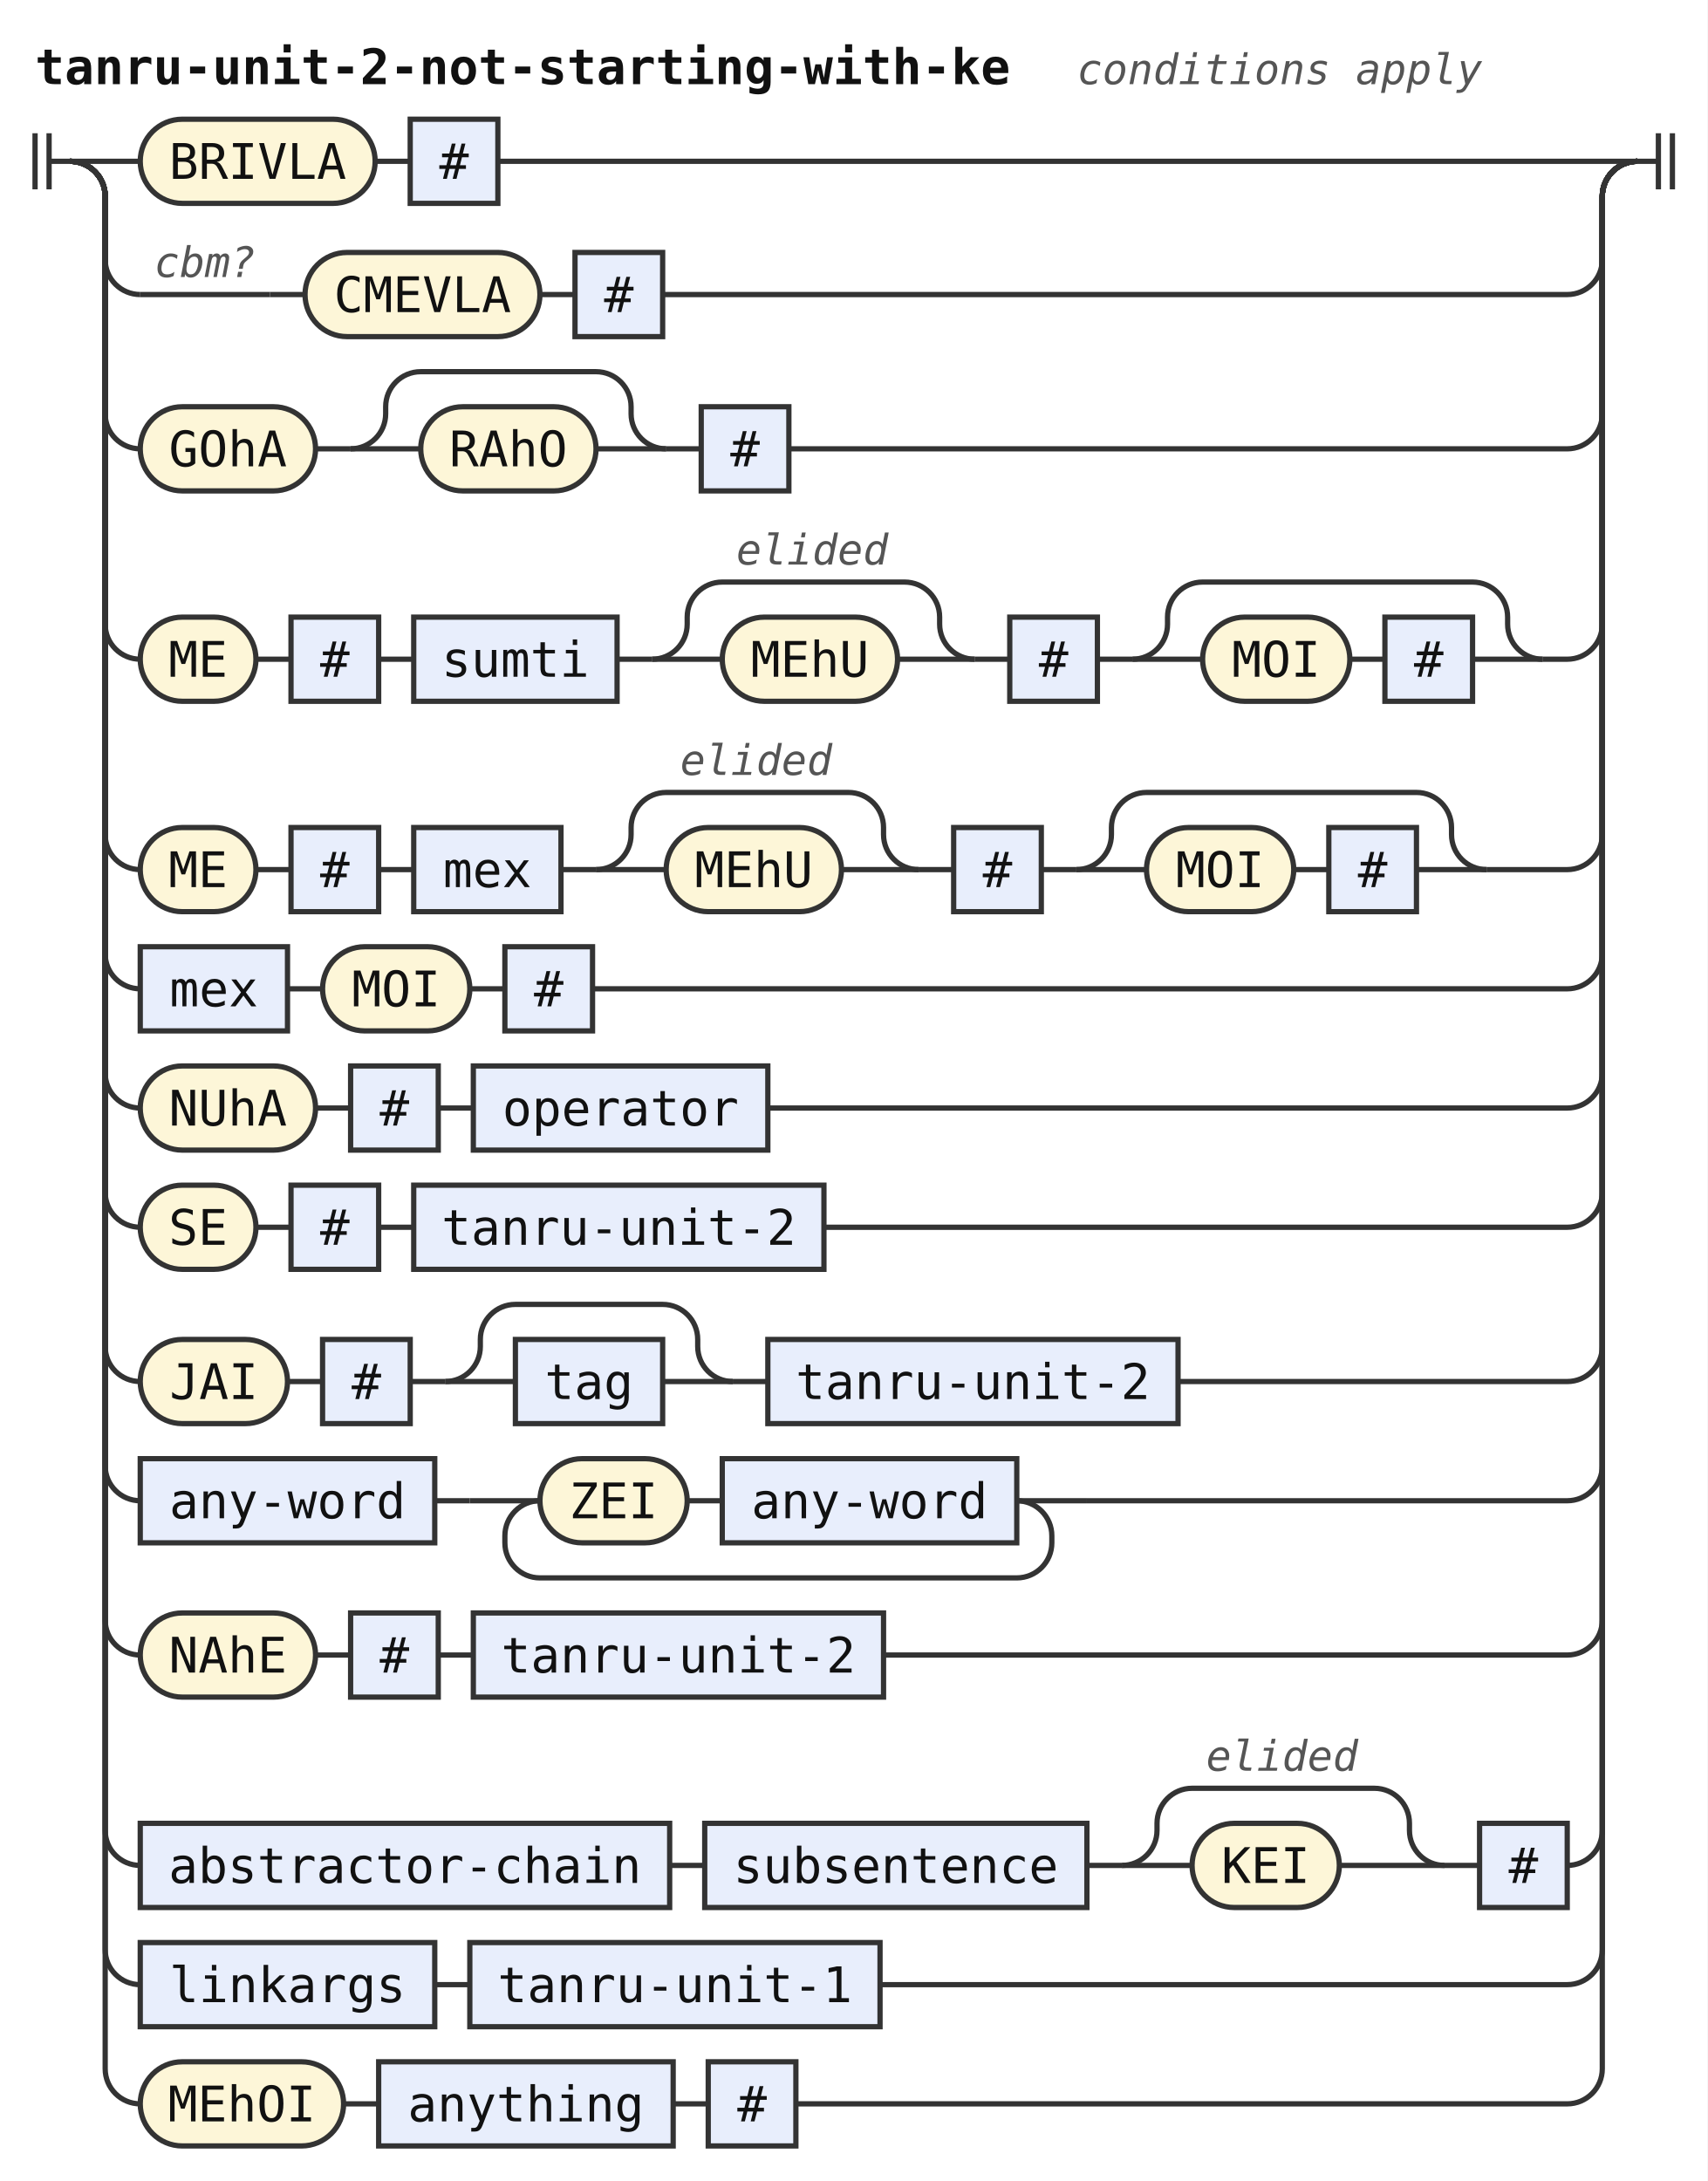
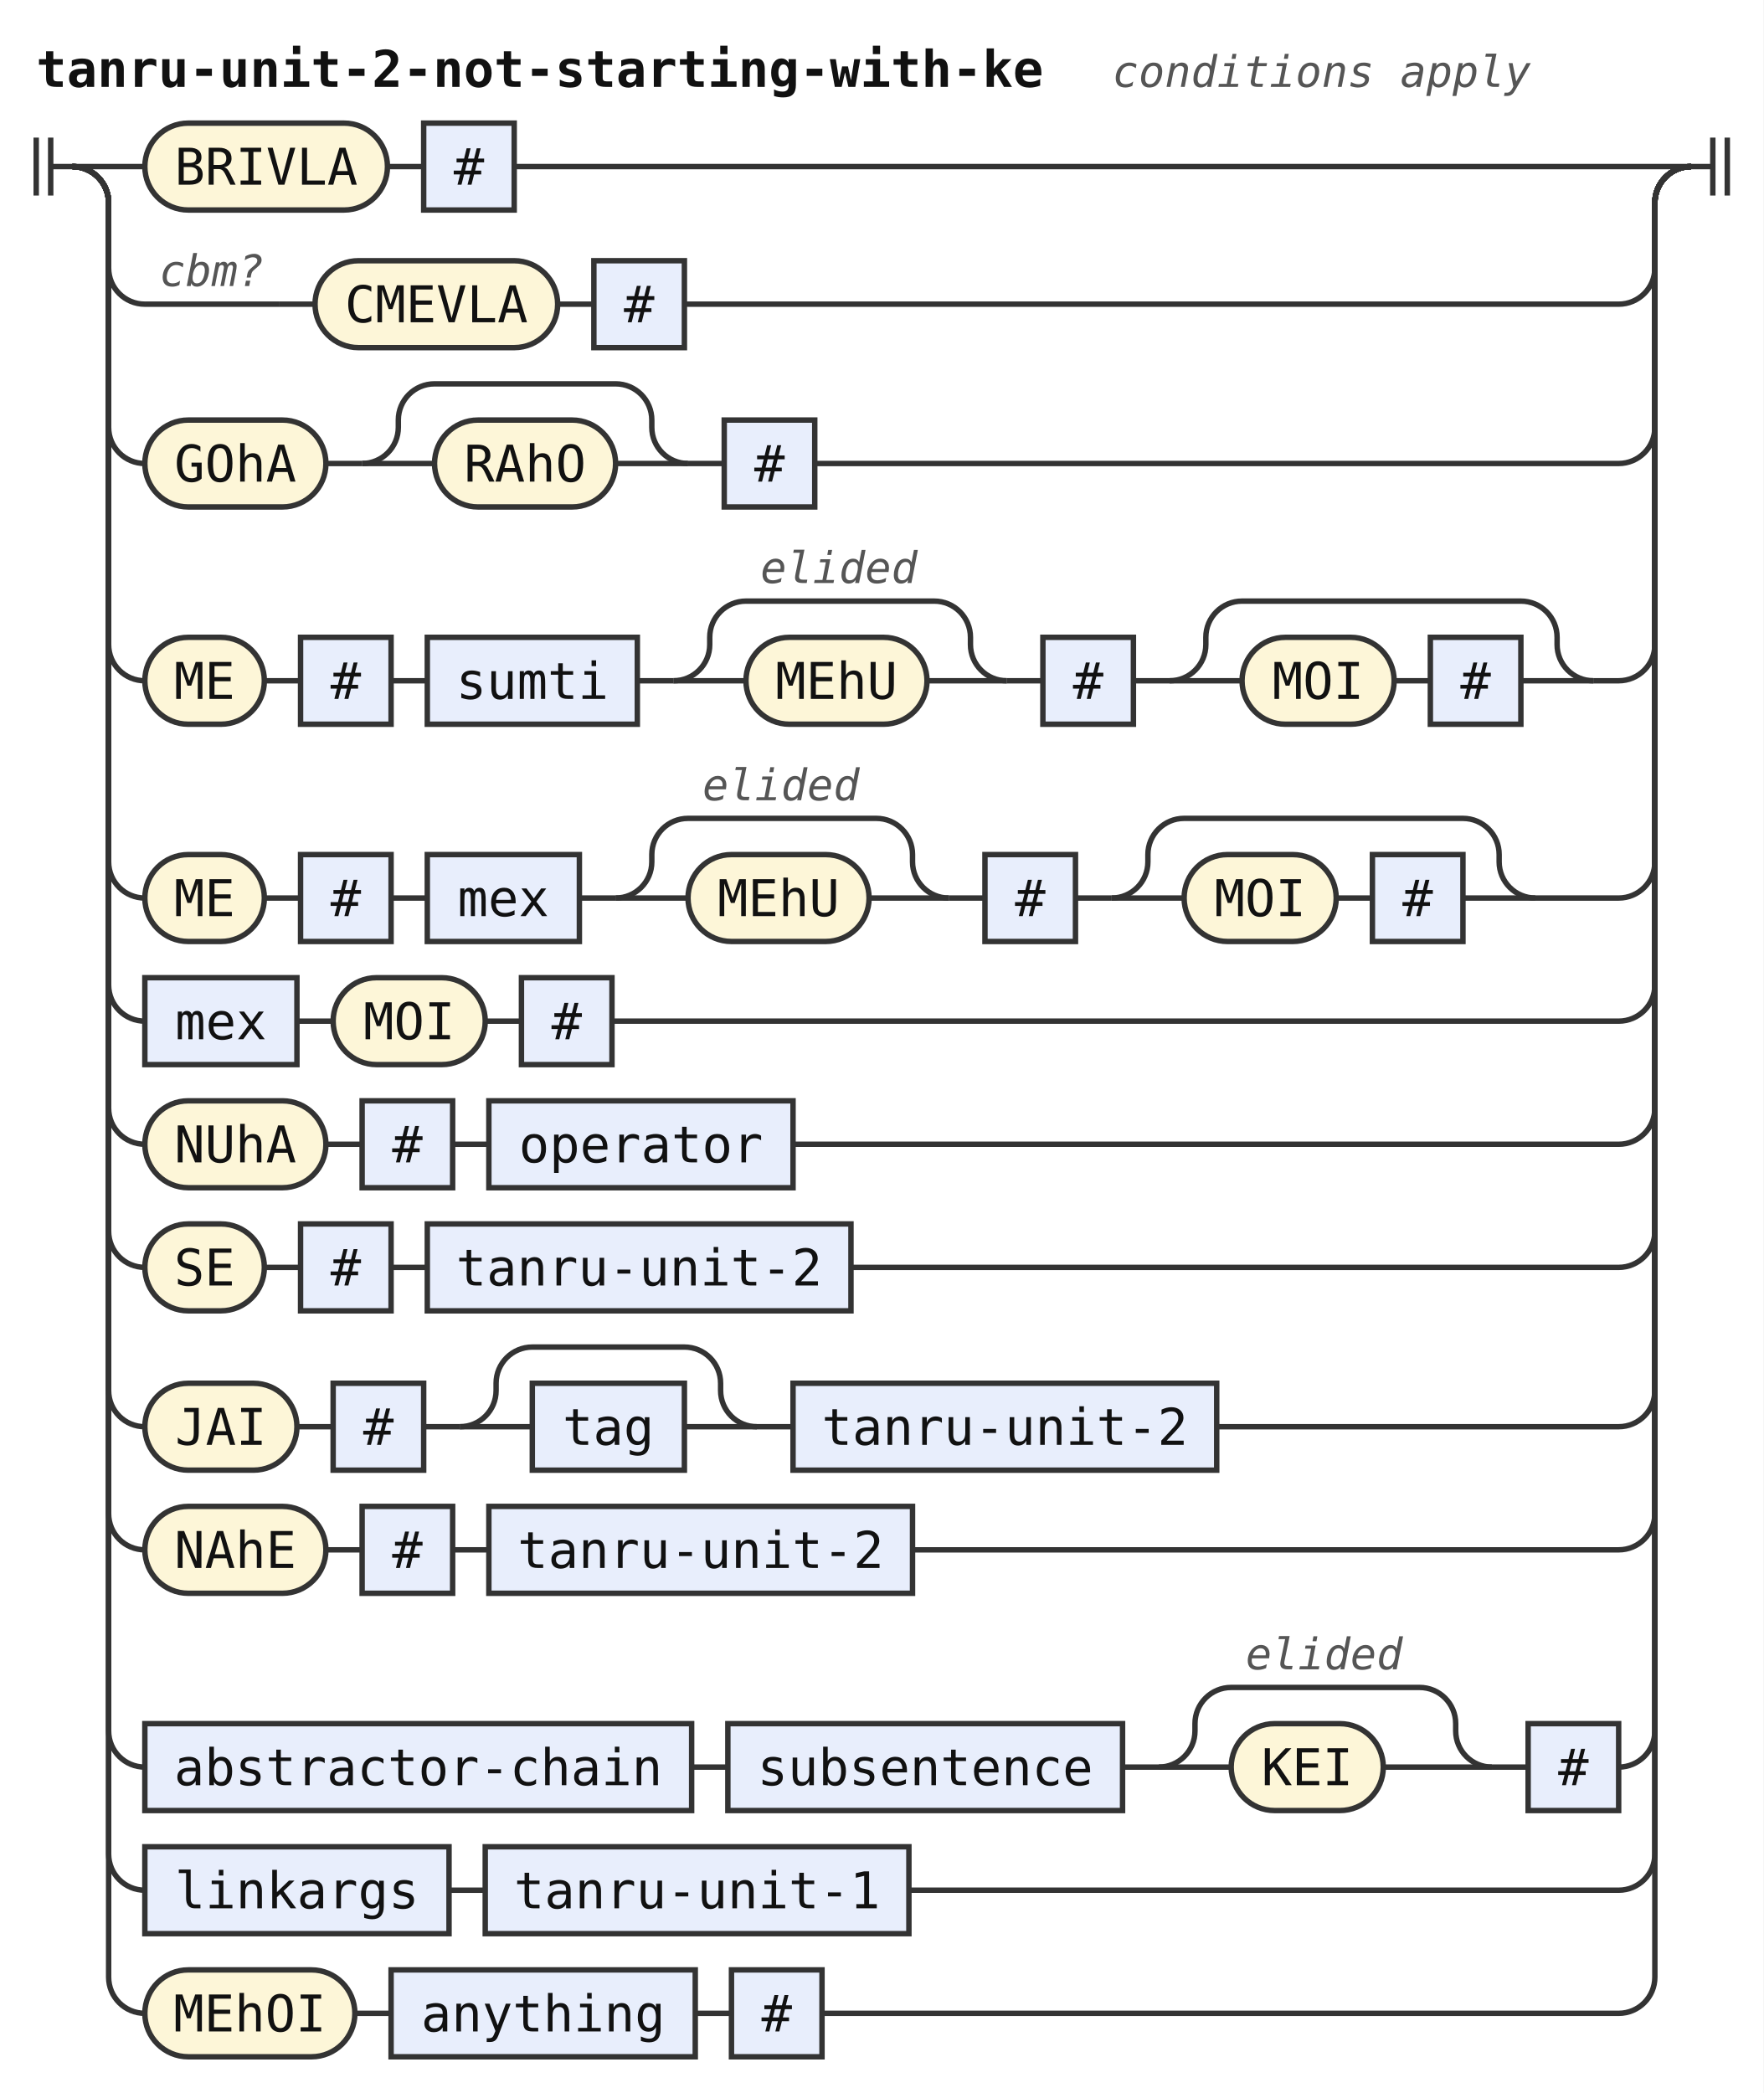
- <svg xmlns="http://www.w3.org/2000/svg" width="487" height="622" viewBox="0 0 487 622" role="img" aria-label="Railroad diagram of the rule tanru-unit-2-not-starting-with-ke">
+ <svg xmlns="http://www.w3.org/2000/svg" width="487" height="578" viewBox="0 0 487 578" role="img" aria-label="Railroad diagram of the rule tanru-unit-2-not-starting-with-ke">
  <style>path{fill:none;stroke:#333;stroke-width:1.5}.rule rect{fill:#e8eefc;stroke:#333;stroke-width:1.5}.terminal rect{fill:#fdf6d8;stroke:#333;stroke-width:1.5}text{font-family:ui-monospace,SFMono-Regular,Menlo,Consolas,"DejaVu Sans Mono","Liberation Mono",monospace;font-size:14px;fill:#111;text-anchor:middle}text.label{font-size:12px;font-style:italic;fill:#555;text-anchor:start}text.title{font-weight:bold;text-anchor:start}</style>
  <rect width="100%" height="100%" fill="#fff" />
  <text class="title" x="10" y="24" textLength="277.2" lengthAdjust="spacingAndGlyphs">tanru-unit-2-not-starting-with-ke</text>
  <text class="label" x="307.2" y="24" textLength="115.2" lengthAdjust="spacingAndGlyphs">conditions apply</text>
  <path d="M10 38v16m4 -16v16M14 46h6" />
  <path d="M20 46h20" />
  <g class="terminal">
    <rect x="40" y="34" width="67" height="24" rx="12" />
    <text x="73.5" y="51" textLength="50.4" lengthAdjust="spacingAndGlyphs">BRIVLA</text>
  </g>
  <path d="M107 46h10" />
  <g class="rule">
    <rect x="117" y="34" width="25" height="24" rx="0" />
    <text x="129.5" y="51" textLength="8.4" lengthAdjust="spacingAndGlyphs">#</text>
  </g>
  <path d="M142 46H467" />
  <path d="M20 46a10 10 0 0 1 10 10V74a10 10 0 0 0 10 10" />
  <path d="M40 84h37" />
  <text class="label" x="44" y="79" textLength="28.8" lengthAdjust="spacingAndGlyphs">cbm?</text>
  <path d="M77 84h10" />
  <g class="terminal">
    <rect x="87" y="72" width="67" height="24" rx="12" />
    <text x="120.5" y="89" textLength="50.4" lengthAdjust="spacingAndGlyphs">CMEVLA</text>
  </g>
  <path d="M154 84h10" />
  <g class="rule">
    <rect x="164" y="72" width="25" height="24" rx="0" />
    <text x="176.5" y="89" textLength="8.4" lengthAdjust="spacingAndGlyphs">#</text>
  </g>
  <path d="M189 84H447a10 10 0 0 0 10 -10V56a10 10 0 0 1 10 -10" />
  <path d="M20 46a10 10 0 0 1 10 10V118a10 10 0 0 0 10 10" />
  <g class="terminal">
    <rect x="40" y="116" width="50" height="24" rx="12" />
    <text x="65" y="133" textLength="33.6" lengthAdjust="spacingAndGlyphs">GOhA</text>
  </g>
  <path d="M90 128h10" />
  <path d="M100 128h20" />
  <g class="terminal">
    <rect x="120" y="116" width="50" height="24" rx="12" />
    <text x="145" y="133" textLength="33.6" lengthAdjust="spacingAndGlyphs">RAhO</text>
  </g>
  <path d="M170 128H190" />
  <path d="M100 128a10 10 0 0 0 10 -10V116a10 10 0 0 1 10 -10H170a10 10 0 0 1 10 10V118a10 10 0 0 0 10 10" />
  <path d="M190 128h10" />
  <g class="rule">
    <rect x="200" y="116" width="25" height="24" rx="0" />
    <text x="212.5" y="133" textLength="8.4" lengthAdjust="spacingAndGlyphs">#</text>
  </g>
  <path d="M225 128H447a10 10 0 0 0 10 -10V56a10 10 0 0 1 10 -10" />
  <path d="M20 46a10 10 0 0 1 10 10V178a10 10 0 0 0 10 10" />
  <g class="terminal">
    <rect x="40" y="176" width="33" height="24" rx="12" />
    <text x="56.5" y="193" textLength="16.8" lengthAdjust="spacingAndGlyphs">ME</text>
  </g>
  <path d="M73 188h10" />
  <g class="rule">
    <rect x="83" y="176" width="25" height="24" rx="0" />
    <text x="95.5" y="193" textLength="8.4" lengthAdjust="spacingAndGlyphs">#</text>
  </g>
  <path d="M108 188h10" />
  <g class="rule">
    <rect x="118" y="176" width="58" height="24" rx="0" />
    <text x="147" y="193" textLength="42" lengthAdjust="spacingAndGlyphs">sumti</text>
  </g>
  <path d="M176 188h10" />
  <path d="M186 188h20" />
  <g class="terminal">
    <rect x="206" y="176" width="50" height="24" rx="12" />
    <text x="231" y="193" textLength="33.6" lengthAdjust="spacingAndGlyphs">MEhU</text>
  </g>
  <path d="M256 188H278" />
  <path d="M186 188a10 10 0 0 0 10 -10V176a10 10 0 0 1 10 -10H258a10 10 0 0 1 10 10V178a10 10 0 0 0 10 10" />
  <text class="label" x="210" y="161" textLength="43.2" lengthAdjust="spacingAndGlyphs">elided</text>
  <path d="M278 188h10" />
  <g class="rule">
    <rect x="288" y="176" width="25" height="24" rx="0" />
    <text x="300.5" y="193" textLength="8.4" lengthAdjust="spacingAndGlyphs">#</text>
  </g>
  <path d="M313 188h10" />
  <path d="M323 188h20" />
  <g class="terminal">
    <rect x="343" y="176" width="42" height="24" rx="12" />
    <text x="364" y="193" textLength="25.2" lengthAdjust="spacingAndGlyphs">MOI</text>
  </g>
  <path d="M385 188h10" />
  <g class="rule">
    <rect x="395" y="176" width="25" height="24" rx="0" />
    <text x="407.5" y="193" textLength="8.4" lengthAdjust="spacingAndGlyphs">#</text>
  </g>
  <path d="M420 188H440" />
  <path d="M323 188a10 10 0 0 0 10 -10V176a10 10 0 0 1 10 -10H420a10 10 0 0 1 10 10V178a10 10 0 0 0 10 10" />
  <path d="M440 188H447a10 10 0 0 0 10 -10V56a10 10 0 0 1 10 -10" />
  <path d="M20 46a10 10 0 0 1 10 10V238a10 10 0 0 0 10 10" />
  <g class="terminal">
    <rect x="40" y="236" width="33" height="24" rx="12" />
    <text x="56.5" y="253" textLength="16.8" lengthAdjust="spacingAndGlyphs">ME</text>
  </g>
  <path d="M73 248h10" />
  <g class="rule">
    <rect x="83" y="236" width="25" height="24" rx="0" />
    <text x="95.5" y="253" textLength="8.4" lengthAdjust="spacingAndGlyphs">#</text>
  </g>
  <path d="M108 248h10" />
  <g class="rule">
    <rect x="118" y="236" width="42" height="24" rx="0" />
    <text x="139" y="253" textLength="25.2" lengthAdjust="spacingAndGlyphs">mex</text>
  </g>
  <path d="M160 248h10" />
  <path d="M170 248h20" />
  <g class="terminal">
    <rect x="190" y="236" width="50" height="24" rx="12" />
    <text x="215" y="253" textLength="33.6" lengthAdjust="spacingAndGlyphs">MEhU</text>
  </g>
  <path d="M240 248H262" />
  <path d="M170 248a10 10 0 0 0 10 -10V236a10 10 0 0 1 10 -10H242a10 10 0 0 1 10 10V238a10 10 0 0 0 10 10" />
  <text class="label" x="194" y="221" textLength="43.2" lengthAdjust="spacingAndGlyphs">elided</text>
  <path d="M262 248h10" />
  <g class="rule">
    <rect x="272" y="236" width="25" height="24" rx="0" />
    <text x="284.5" y="253" textLength="8.4" lengthAdjust="spacingAndGlyphs">#</text>
  </g>
  <path d="M297 248h10" />
  <path d="M307 248h20" />
  <g class="terminal">
    <rect x="327" y="236" width="42" height="24" rx="12" />
    <text x="348" y="253" textLength="25.2" lengthAdjust="spacingAndGlyphs">MOI</text>
  </g>
  <path d="M369 248h10" />
  <g class="rule">
    <rect x="379" y="236" width="25" height="24" rx="0" />
    <text x="391.5" y="253" textLength="8.4" lengthAdjust="spacingAndGlyphs">#</text>
  </g>
  <path d="M404 248H424" />
  <path d="M307 248a10 10 0 0 0 10 -10V236a10 10 0 0 1 10 -10H404a10 10 0 0 1 10 10V238a10 10 0 0 0 10 10" />
  <path d="M424 248H447a10 10 0 0 0 10 -10V56a10 10 0 0 1 10 -10" />
  <path d="M20 46a10 10 0 0 1 10 10V272a10 10 0 0 0 10 10" />
  <g class="rule">
    <rect x="40" y="270" width="42" height="24" rx="0" />
    <text x="61" y="287" textLength="25.2" lengthAdjust="spacingAndGlyphs">mex</text>
  </g>
  <path d="M82 282h10" />
  <g class="terminal">
    <rect x="92" y="270" width="42" height="24" rx="12" />
    <text x="113" y="287" textLength="25.2" lengthAdjust="spacingAndGlyphs">MOI</text>
  </g>
  <path d="M134 282h10" />
  <g class="rule">
    <rect x="144" y="270" width="25" height="24" rx="0" />
    <text x="156.5" y="287" textLength="8.4" lengthAdjust="spacingAndGlyphs">#</text>
  </g>
  <path d="M169 282H447a10 10 0 0 0 10 -10V56a10 10 0 0 1 10 -10" />
  <path d="M20 46a10 10 0 0 1 10 10V306a10 10 0 0 0 10 10" />
  <g class="terminal">
    <rect x="40" y="304" width="50" height="24" rx="12" />
    <text x="65" y="321" textLength="33.6" lengthAdjust="spacingAndGlyphs">NUhA</text>
  </g>
  <path d="M90 316h10" />
  <g class="rule">
    <rect x="100" y="304" width="25" height="24" rx="0" />
    <text x="112.5" y="321" textLength="8.4" lengthAdjust="spacingAndGlyphs">#</text>
  </g>
  <path d="M125 316h10" />
  <g class="rule">
    <rect x="135" y="304" width="84" height="24" rx="0" />
    <text x="177" y="321" textLength="67.2" lengthAdjust="spacingAndGlyphs">operator</text>
  </g>
  <path d="M219 316H447a10 10 0 0 0 10 -10V56a10 10 0 0 1 10 -10" />
  <path d="M20 46a10 10 0 0 1 10 10V340a10 10 0 0 0 10 10" />
  <g class="terminal">
    <rect x="40" y="338" width="33" height="24" rx="12" />
    <text x="56.5" y="355" textLength="16.8" lengthAdjust="spacingAndGlyphs">SE</text>
  </g>
  <path d="M73 350h10" />
  <g class="rule">
    <rect x="83" y="338" width="25" height="24" rx="0" />
    <text x="95.5" y="355" textLength="8.4" lengthAdjust="spacingAndGlyphs">#</text>
  </g>
  <path d="M108 350h10" />
  <g class="rule">
    <rect x="118" y="338" width="117" height="24" rx="0" />
    <text x="176.5" y="355" textLength="100.8" lengthAdjust="spacingAndGlyphs">tanru-unit-2</text>
  </g>
  <path d="M235 350H447a10 10 0 0 0 10 -10V56a10 10 0 0 1 10 -10" />
  <path d="M20 46a10 10 0 0 1 10 10V384a10 10 0 0 0 10 10" />
  <g class="terminal">
    <rect x="40" y="382" width="42" height="24" rx="12" />
    <text x="61" y="399" textLength="25.2" lengthAdjust="spacingAndGlyphs">JAI</text>
  </g>
  <path d="M82 394h10" />
  <g class="rule">
    <rect x="92" y="382" width="25" height="24" rx="0" />
    <text x="104.5" y="399" textLength="8.4" lengthAdjust="spacingAndGlyphs">#</text>
  </g>
  <path d="M117 394h10" />
  <path d="M127 394h20" />
  <g class="rule">
    <rect x="147" y="382" width="42" height="24" rx="0" />
    <text x="168" y="399" textLength="25.2" lengthAdjust="spacingAndGlyphs">tag</text>
  </g>
  <path d="M189 394H209" />
  <path d="M127 394a10 10 0 0 0 10 -10V382a10 10 0 0 1 10 -10H189a10 10 0 0 1 10 10V384a10 10 0 0 0 10 10" />
  <path d="M209 394h10" />
  <g class="rule">
    <rect x="219" y="382" width="117" height="24" rx="0" />
    <text x="277.5" y="399" textLength="100.8" lengthAdjust="spacingAndGlyphs">tanru-unit-2</text>
  </g>
  <path d="M336 394H447a10 10 0 0 0 10 -10V56a10 10 0 0 1 10 -10" />
  <path d="M20 46a10 10 0 0 1 10 10V418a10 10 0 0 0 10 10" />
-   <g class="rule">
-     <rect x="40" y="416" width="84" height="24" rx="0" />
-     <text x="82" y="433" textLength="67.2" lengthAdjust="spacingAndGlyphs">any-word</text>
-   </g>
-   <path d="M124 428h10" />
-   <path d="M134 428h20" />
-   <g class="terminal">
-     <rect x="154" y="416" width="42" height="24" rx="12" />
-     <text x="175" y="433" textLength="25.2" lengthAdjust="spacingAndGlyphs">ZEI</text>
-   </g>
-   <path d="M196 428h10" />
-   <g class="rule">
-     <rect x="206" y="416" width="84" height="24" rx="0" />
-     <text x="248" y="433" textLength="67.2" lengthAdjust="spacingAndGlyphs">any-word</text>
-   </g>
-   <path d="M290 428H310" />
-   <path d="M290 428a10 10 0 0 1 10 10V440a10 10 0 0 1 -10 10H154a10 10 0 0 1 -10 -10V438a10 10 0 0 1 10 -10" />
-   <path d="M310 428H447a10 10 0 0 0 10 -10V56a10 10 0 0 1 10 -10" />
-   <path d="M20 46a10 10 0 0 1 10 10V462a10 10 0 0 0 10 10" />
-   <g class="terminal">
-     <rect x="40" y="460" width="50" height="24" rx="12" />
-     <text x="65" y="477" textLength="33.6" lengthAdjust="spacingAndGlyphs">NAhE</text>
-   </g>
-   <path d="M90 472h10" />
-   <g class="rule">
-     <rect x="100" y="460" width="25" height="24" rx="0" />
-     <text x="112.5" y="477" textLength="8.4" lengthAdjust="spacingAndGlyphs">#</text>
-   </g>
-   <path d="M125 472h10" />
-   <g class="rule">
-     <rect x="135" y="460" width="117" height="24" rx="0" />
-     <text x="193.5" y="477" textLength="100.8" lengthAdjust="spacingAndGlyphs">tanru-unit-2</text>
-   </g>
-   <path d="M252 472H447a10 10 0 0 0 10 -10V56a10 10 0 0 1 10 -10" />
-   <path d="M20 46a10 10 0 0 1 10 10V522a10 10 0 0 0 10 10" />
-   <g class="rule">
-     <rect x="40" y="520" width="151" height="24" rx="0" />
-     <text x="115.5" y="537" textLength="134.4" lengthAdjust="spacingAndGlyphs">abstractor-chain</text>
-   </g>
-   <path d="M191 532h10" />
-   <g class="rule">
-     <rect x="201" y="520" width="109" height="24" rx="0" />
-     <text x="255.5" y="537" textLength="92.4" lengthAdjust="spacingAndGlyphs">subsentence</text>
-   </g>
-   <path d="M310 532h10" />
-   <path d="M320 532h20" />
-   <g class="terminal">
-     <rect x="340" y="520" width="42" height="24" rx="12" />
-     <text x="361" y="537" textLength="25.2" lengthAdjust="spacingAndGlyphs">KEI</text>
-   </g>
-   <path d="M382 532H412" />
-   <path d="M320 532a10 10 0 0 0 10 -10V520a10 10 0 0 1 10 -10H392a10 10 0 0 1 10 10V522a10 10 0 0 0 10 10" />
-   <text class="label" x="344" y="505" textLength="43.2" lengthAdjust="spacingAndGlyphs">elided</text>
-   <path d="M412 532h10" />
-   <g class="rule">
-     <rect x="422" y="520" width="25" height="24" rx="0" />
-     <text x="434.5" y="537" textLength="8.4" lengthAdjust="spacingAndGlyphs">#</text>
-   </g>
-   <path d="M447 532H447a10 10 0 0 0 10 -10V56a10 10 0 0 1 10 -10" />
-   <path d="M20 46a10 10 0 0 1 10 10V556a10 10 0 0 0 10 10" />
-   <g class="rule">
-     <rect x="40" y="554" width="84" height="24" rx="0" />
-     <text x="82" y="571" textLength="67.2" lengthAdjust="spacingAndGlyphs">linkargs</text>
-   </g>
-   <path d="M124 566h10" />
-   <g class="rule">
-     <rect x="134" y="554" width="117" height="24" rx="0" />
-     <text x="192.5" y="571" textLength="100.8" lengthAdjust="spacingAndGlyphs">tanru-unit-1</text>
-   </g>
-   <path d="M251 566H447a10 10 0 0 0 10 -10V56a10 10 0 0 1 10 -10" />
-   <path d="M20 46a10 10 0 0 1 10 10V590a10 10 0 0 0 10 10" />
-   <g class="terminal">
-     <rect x="40" y="588" width="58" height="24" rx="12" />
-     <text x="69" y="605" textLength="42" lengthAdjust="spacingAndGlyphs">MEhOI</text>
-   </g>
-   <path d="M98 600h10" />
-   <g class="rule">
-     <rect x="108" y="588" width="84" height="24" rx="0" />
-     <text x="150" y="605" textLength="67.2" lengthAdjust="spacingAndGlyphs">anything</text>
-   </g>
-   <path d="M192 600h10" />
-   <g class="rule">
-     <rect x="202" y="588" width="25" height="24" rx="0" />
-     <text x="214.5" y="605" textLength="8.4" lengthAdjust="spacingAndGlyphs">#</text>
-   </g>
-   <path d="M227 600H447a10 10 0 0 0 10 -10V56a10 10 0 0 1 10 -10" />
+   <g class="terminal">
+     <rect x="40" y="416" width="50" height="24" rx="12" />
+     <text x="65" y="433" textLength="33.6" lengthAdjust="spacingAndGlyphs">NAhE</text>
+   </g>
+   <path d="M90 428h10" />
+   <g class="rule">
+     <rect x="100" y="416" width="25" height="24" rx="0" />
+     <text x="112.5" y="433" textLength="8.4" lengthAdjust="spacingAndGlyphs">#</text>
+   </g>
+   <path d="M125 428h10" />
+   <g class="rule">
+     <rect x="135" y="416" width="117" height="24" rx="0" />
+     <text x="193.5" y="433" textLength="100.8" lengthAdjust="spacingAndGlyphs">tanru-unit-2</text>
+   </g>
+   <path d="M252 428H447a10 10 0 0 0 10 -10V56a10 10 0 0 1 10 -10" />
+   <path d="M20 46a10 10 0 0 1 10 10V478a10 10 0 0 0 10 10" />
+   <g class="rule">
+     <rect x="40" y="476" width="151" height="24" rx="0" />
+     <text x="115.5" y="493" textLength="134.4" lengthAdjust="spacingAndGlyphs">abstractor-chain</text>
+   </g>
+   <path d="M191 488h10" />
+   <g class="rule">
+     <rect x="201" y="476" width="109" height="24" rx="0" />
+     <text x="255.5" y="493" textLength="92.4" lengthAdjust="spacingAndGlyphs">subsentence</text>
+   </g>
+   <path d="M310 488h10" />
+   <path d="M320 488h20" />
+   <g class="terminal">
+     <rect x="340" y="476" width="42" height="24" rx="12" />
+     <text x="361" y="493" textLength="25.2" lengthAdjust="spacingAndGlyphs">KEI</text>
+   </g>
+   <path d="M382 488H412" />
+   <path d="M320 488a10 10 0 0 0 10 -10V476a10 10 0 0 1 10 -10H392a10 10 0 0 1 10 10V478a10 10 0 0 0 10 10" />
+   <text class="label" x="344" y="461" textLength="43.2" lengthAdjust="spacingAndGlyphs">elided</text>
+   <path d="M412 488h10" />
+   <g class="rule">
+     <rect x="422" y="476" width="25" height="24" rx="0" />
+     <text x="434.5" y="493" textLength="8.4" lengthAdjust="spacingAndGlyphs">#</text>
+   </g>
+   <path d="M447 488H447a10 10 0 0 0 10 -10V56a10 10 0 0 1 10 -10" />
+   <path d="M20 46a10 10 0 0 1 10 10V512a10 10 0 0 0 10 10" />
+   <g class="rule">
+     <rect x="40" y="510" width="84" height="24" rx="0" />
+     <text x="82" y="527" textLength="67.2" lengthAdjust="spacingAndGlyphs">linkargs</text>
+   </g>
+   <path d="M124 522h10" />
+   <g class="rule">
+     <rect x="134" y="510" width="117" height="24" rx="0" />
+     <text x="192.5" y="527" textLength="100.8" lengthAdjust="spacingAndGlyphs">tanru-unit-1</text>
+   </g>
+   <path d="M251 522H447a10 10 0 0 0 10 -10V56a10 10 0 0 1 10 -10" />
+   <path d="M20 46a10 10 0 0 1 10 10V546a10 10 0 0 0 10 10" />
+   <g class="terminal">
+     <rect x="40" y="544" width="58" height="24" rx="12" />
+     <text x="69" y="561" textLength="42" lengthAdjust="spacingAndGlyphs">MEhOI</text>
+   </g>
+   <path d="M98 556h10" />
+   <g class="rule">
+     <rect x="108" y="544" width="84" height="24" rx="0" />
+     <text x="150" y="561" textLength="67.2" lengthAdjust="spacingAndGlyphs">anything</text>
+   </g>
+   <path d="M192 556h10" />
+   <g class="rule">
+     <rect x="202" y="544" width="25" height="24" rx="0" />
+     <text x="214.5" y="561" textLength="8.4" lengthAdjust="spacingAndGlyphs">#</text>
+   </g>
+   <path d="M227 556H447a10 10 0 0 0 10 -10V56a10 10 0 0 1 10 -10" />
  <path d="M467 46h6m0 -8v16m4 -16v16" />
</svg>
